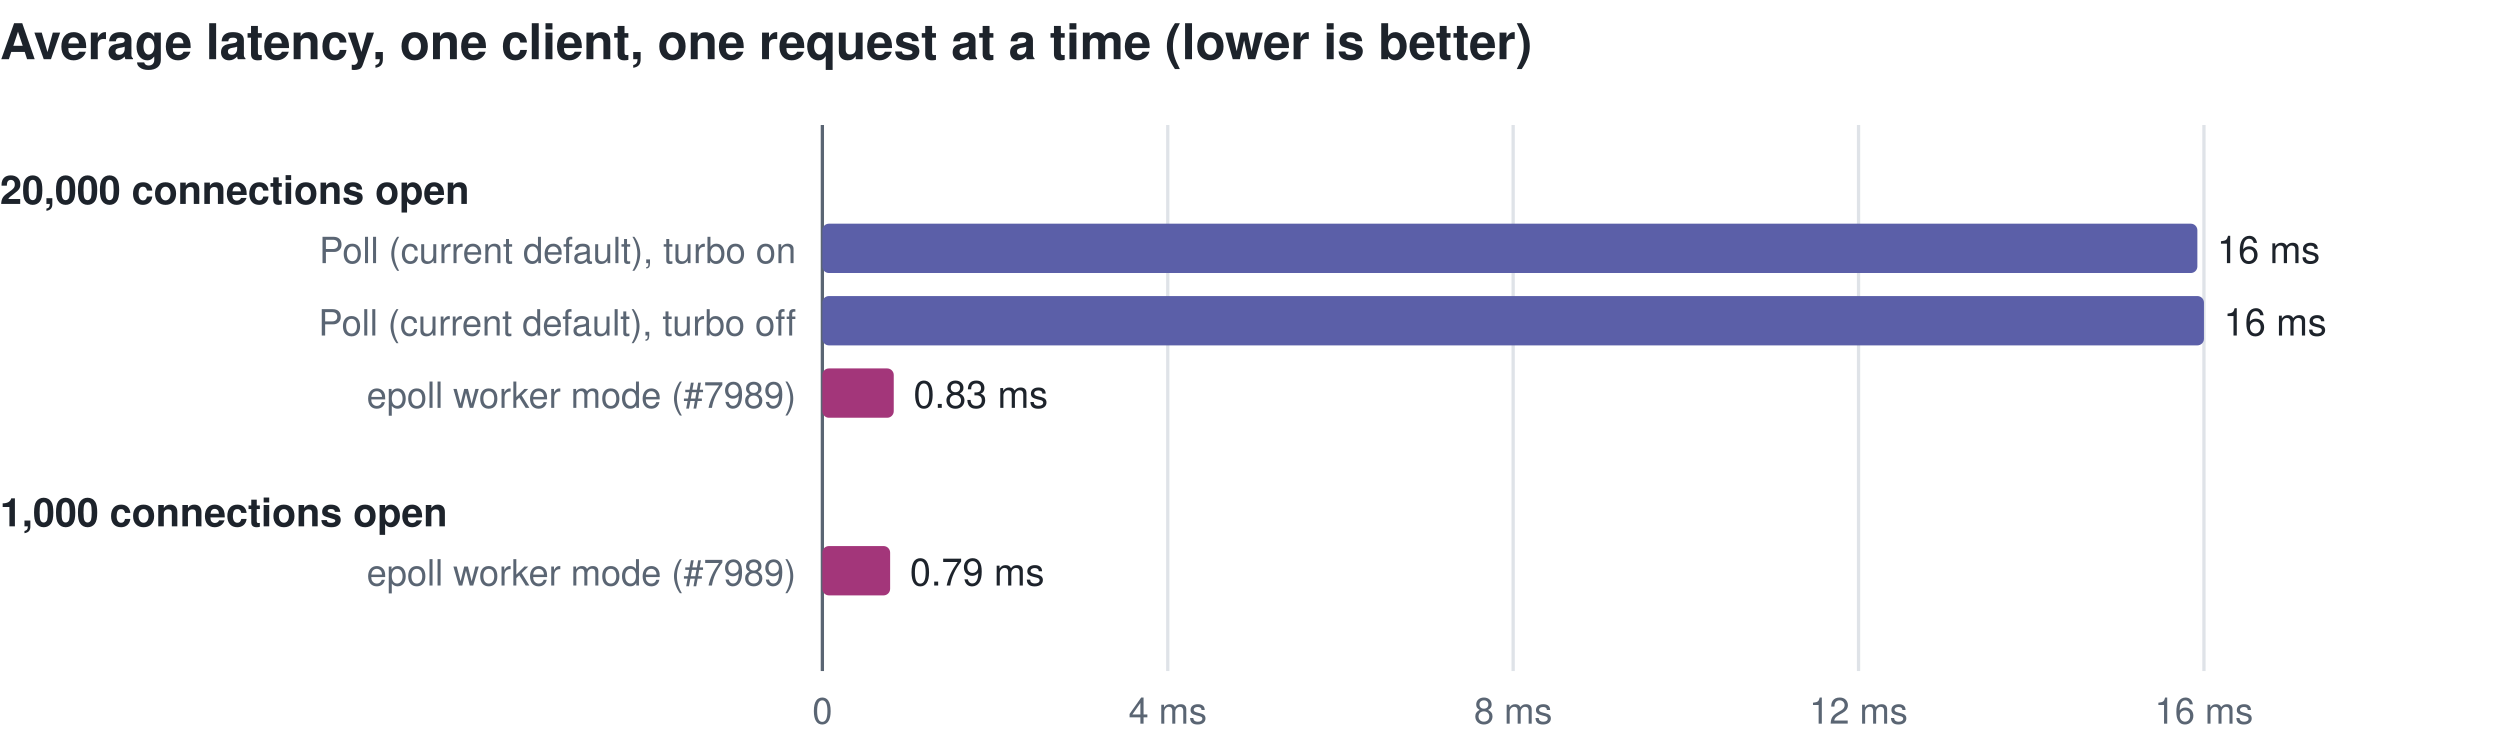
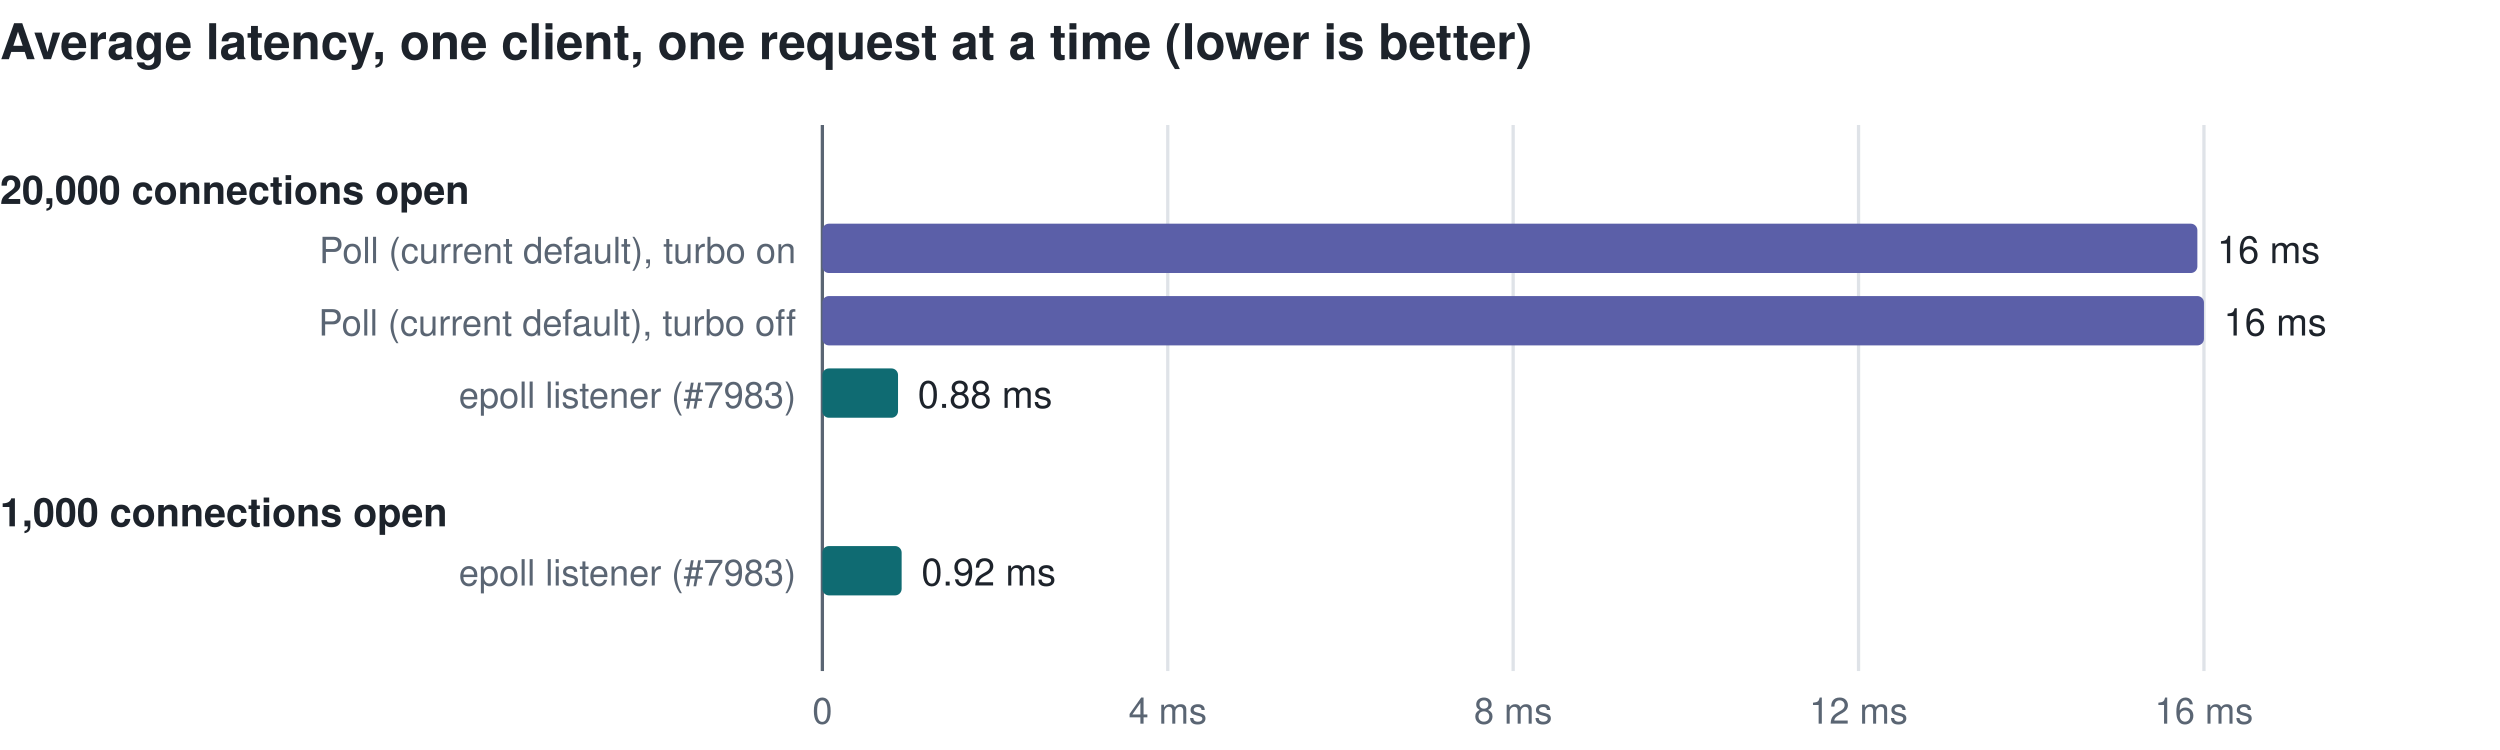
<svg xmlns="http://www.w3.org/2000/svg" viewBox="0 0 760 228" width="760" height="228" font-family="Helvetica, Arial, sans-serif">
  <rect width="760" height="228" fill="#ffffff" />
  <text x="0" y="18" font-size="15" font-weight="bold" fill="#1d232b">Average latency, one client, one request at a time (lower is better)</text>
  <line x1="250.0" y1="38" x2="250.0" y2="204" stroke="#5a6573" stroke-width="1" />
  <text x="250.0" y="220" font-size="11" fill="#5a6573" text-anchor="middle">0</text>
  <line x1="355.0" y1="38" x2="355.0" y2="204" stroke="#dfe3e8" stroke-width="1" />
  <text x="355.0" y="220" font-size="11" fill="#5a6573" text-anchor="middle">4 ms</text>
  <line x1="460.0" y1="38" x2="460.0" y2="204" stroke="#dfe3e8" stroke-width="1" />
  <text x="460.0" y="220" font-size="11" fill="#5a6573" text-anchor="middle">8 ms</text>
  <line x1="565.0" y1="38" x2="565.0" y2="204" stroke="#dfe3e8" stroke-width="1" />
  <text x="565.0" y="220" font-size="11" fill="#5a6573" text-anchor="middle">12 ms</text>
  <line x1="670.0" y1="38" x2="670.0" y2="204" stroke="#dfe3e8" stroke-width="1" />
  <text x="670.0" y="220" font-size="11" fill="#5a6573" text-anchor="middle">16 ms</text>
  <text x="0" y="62" font-size="12" font-weight="bold" fill="#1d232b">20,000 connections open</text>
  <text x="242" y="80" font-size="11" fill="#5a6573" text-anchor="end">Poll (current default), turbo on</text>
  <rect x="250" y="68" width="418.0" height="15" rx="2" fill="#5b5fa8" />
  <text x="674.0" y="80" font-size="11.5" fill="#1d232b">16 ms</text>
  <text x="242" y="102" font-size="11" fill="#5a6573" text-anchor="end">Poll (current default), turbo off</text>
  <rect x="250" y="90" width="420.0" height="15" rx="2" fill="#5b5fa8" />
  <text x="676.0" y="102" font-size="11.5" fill="#1d232b">16 ms</text>
-   <text x="242" y="124" font-size="11" fill="#5a6573" text-anchor="end">epoll worker mode (#7989)</text>
-   <rect x="250" y="112" width="21.7" height="15" rx="2" fill="#a3367a" />
-   <text x="277.7" y="124" font-size="11.5" fill="#1d232b">0.83 ms</text>
+   <text x="242" y="124" font-size="11" fill="#5a6573" text-anchor="end">epoll listener (#7983)</text>
+   <rect x="250" y="112" width="23.0" height="15" rx="2" fill="#0f6b72" />
+   <text x="279.0" y="124" font-size="11.5" fill="#1d232b">0.88 ms</text>
  <text x="0" y="160" font-size="12" font-weight="bold" fill="#1d232b">1,000 connections open</text>
-   <text x="242" y="178" font-size="11" fill="#5a6573" text-anchor="end">epoll worker mode (#7989)</text>
-   <rect x="250" y="166" width="20.6" height="15" rx="2" fill="#a3367a" />
-   <text x="276.6" y="178" font-size="11.5" fill="#1d232b">0.79 ms</text>
+   <text x="242" y="178" font-size="11" fill="#5a6573" text-anchor="end">epoll listener (#7983)</text>
+   <rect x="250" y="166" width="24.1" height="15" rx="2" fill="#0f6b72" />
+   <text x="280.1" y="178" font-size="11.5" fill="#1d232b">0.92 ms</text>
</svg>
